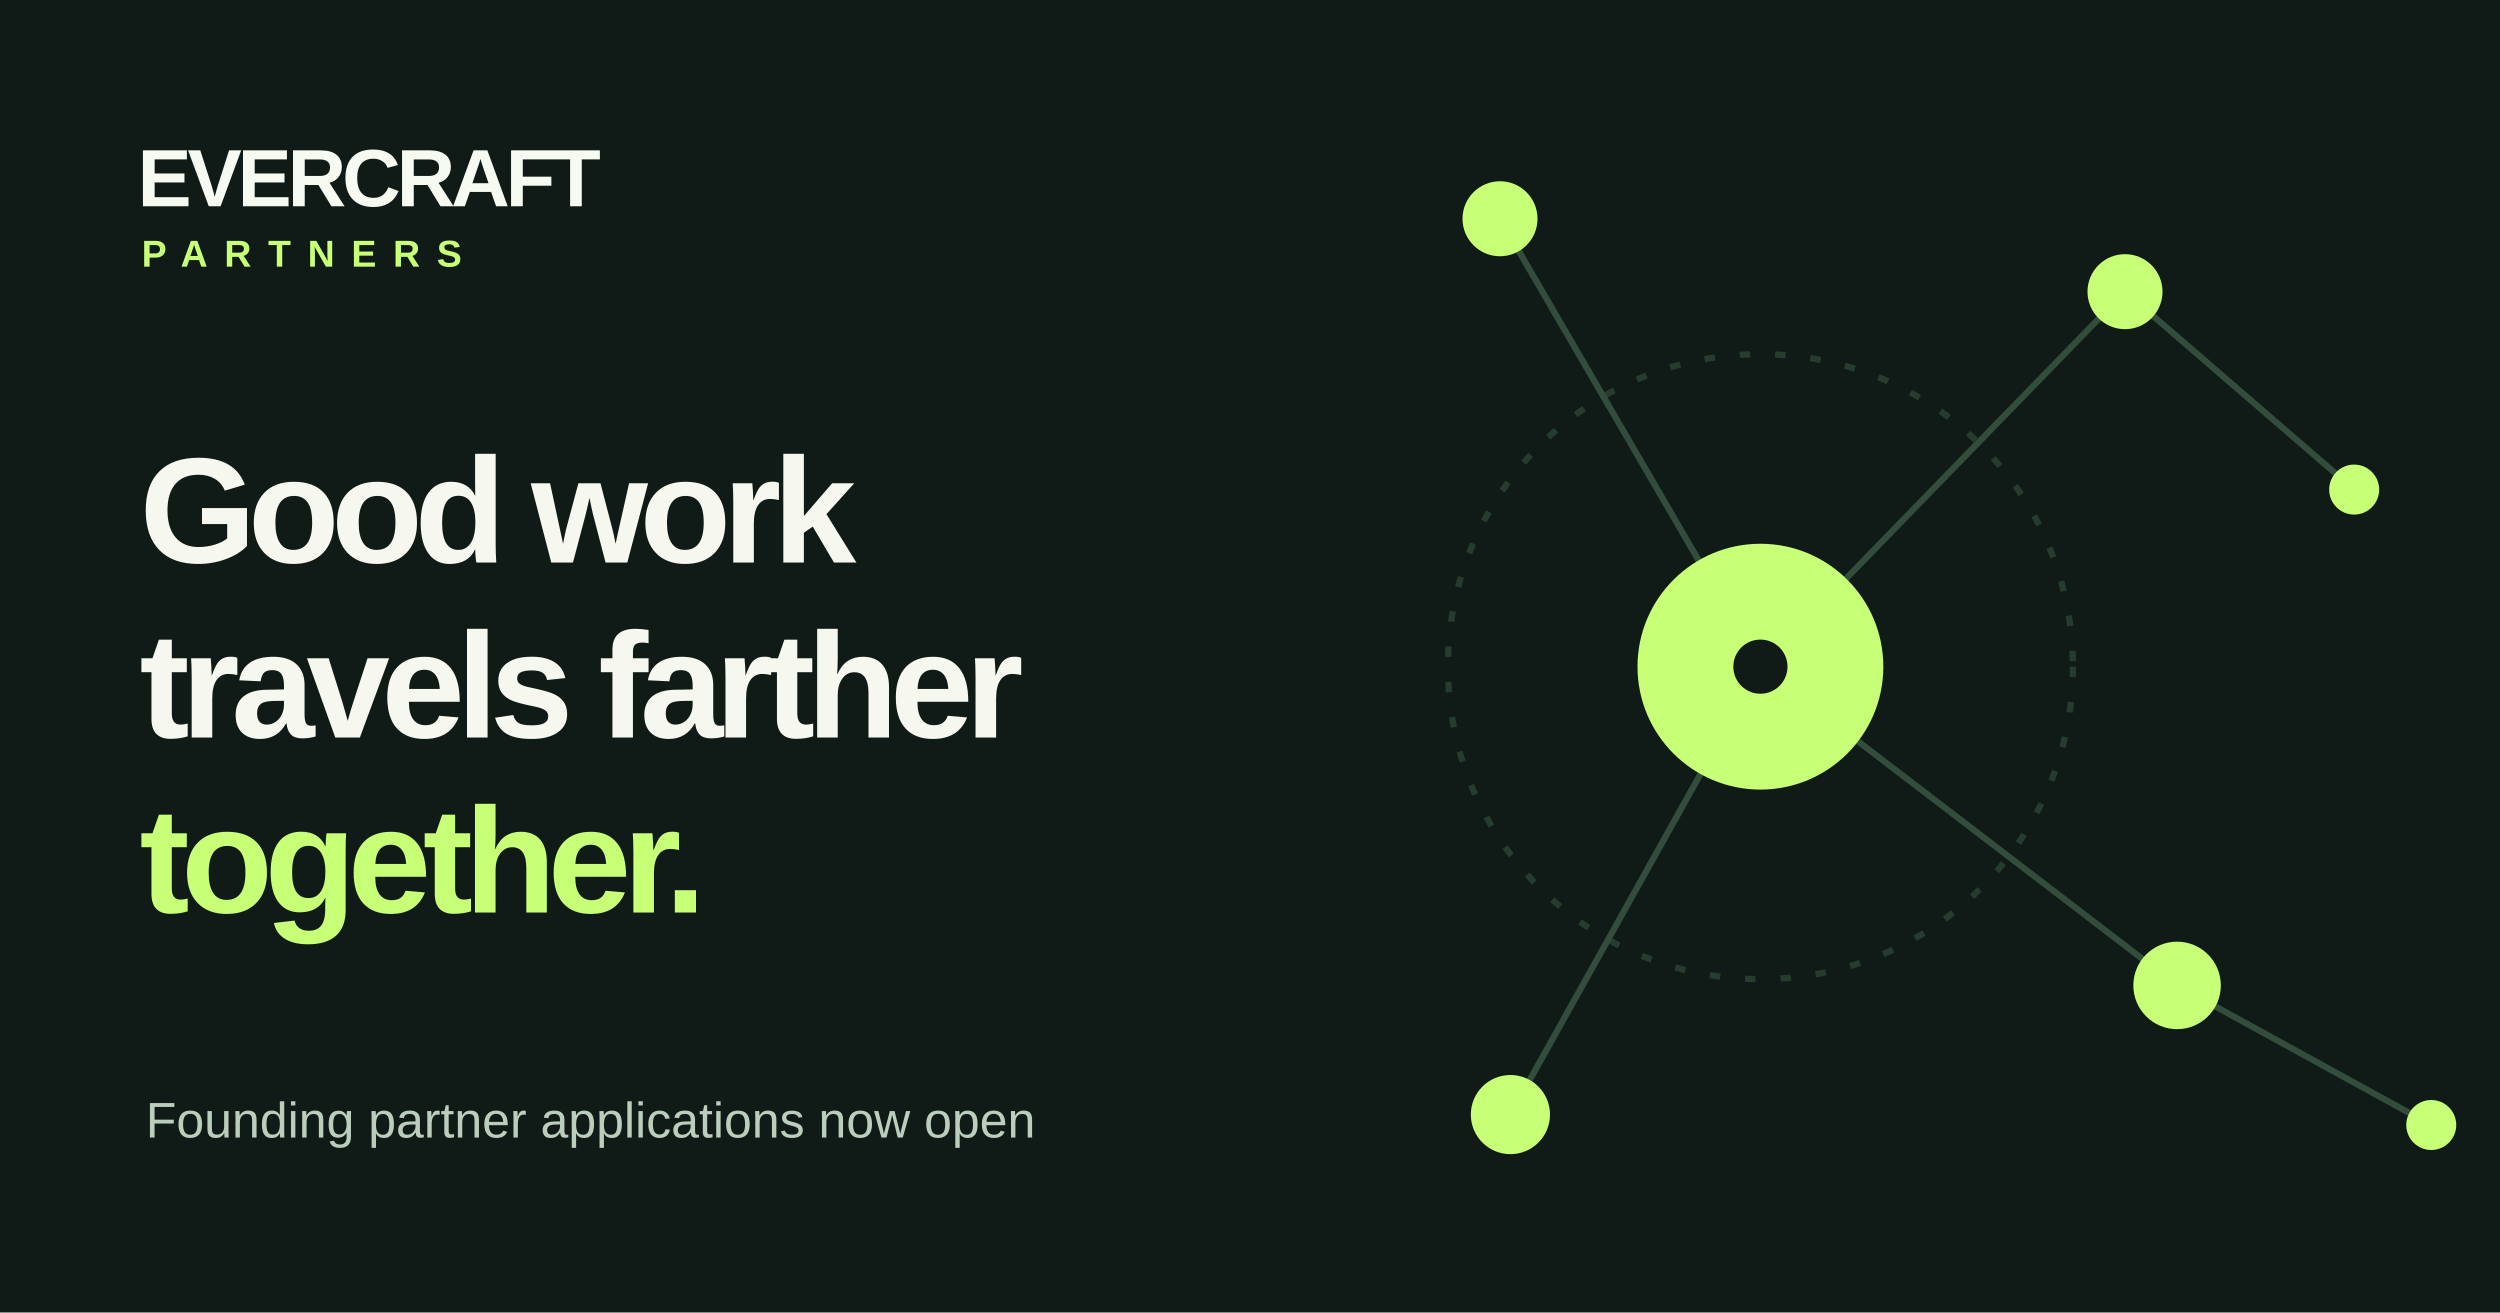
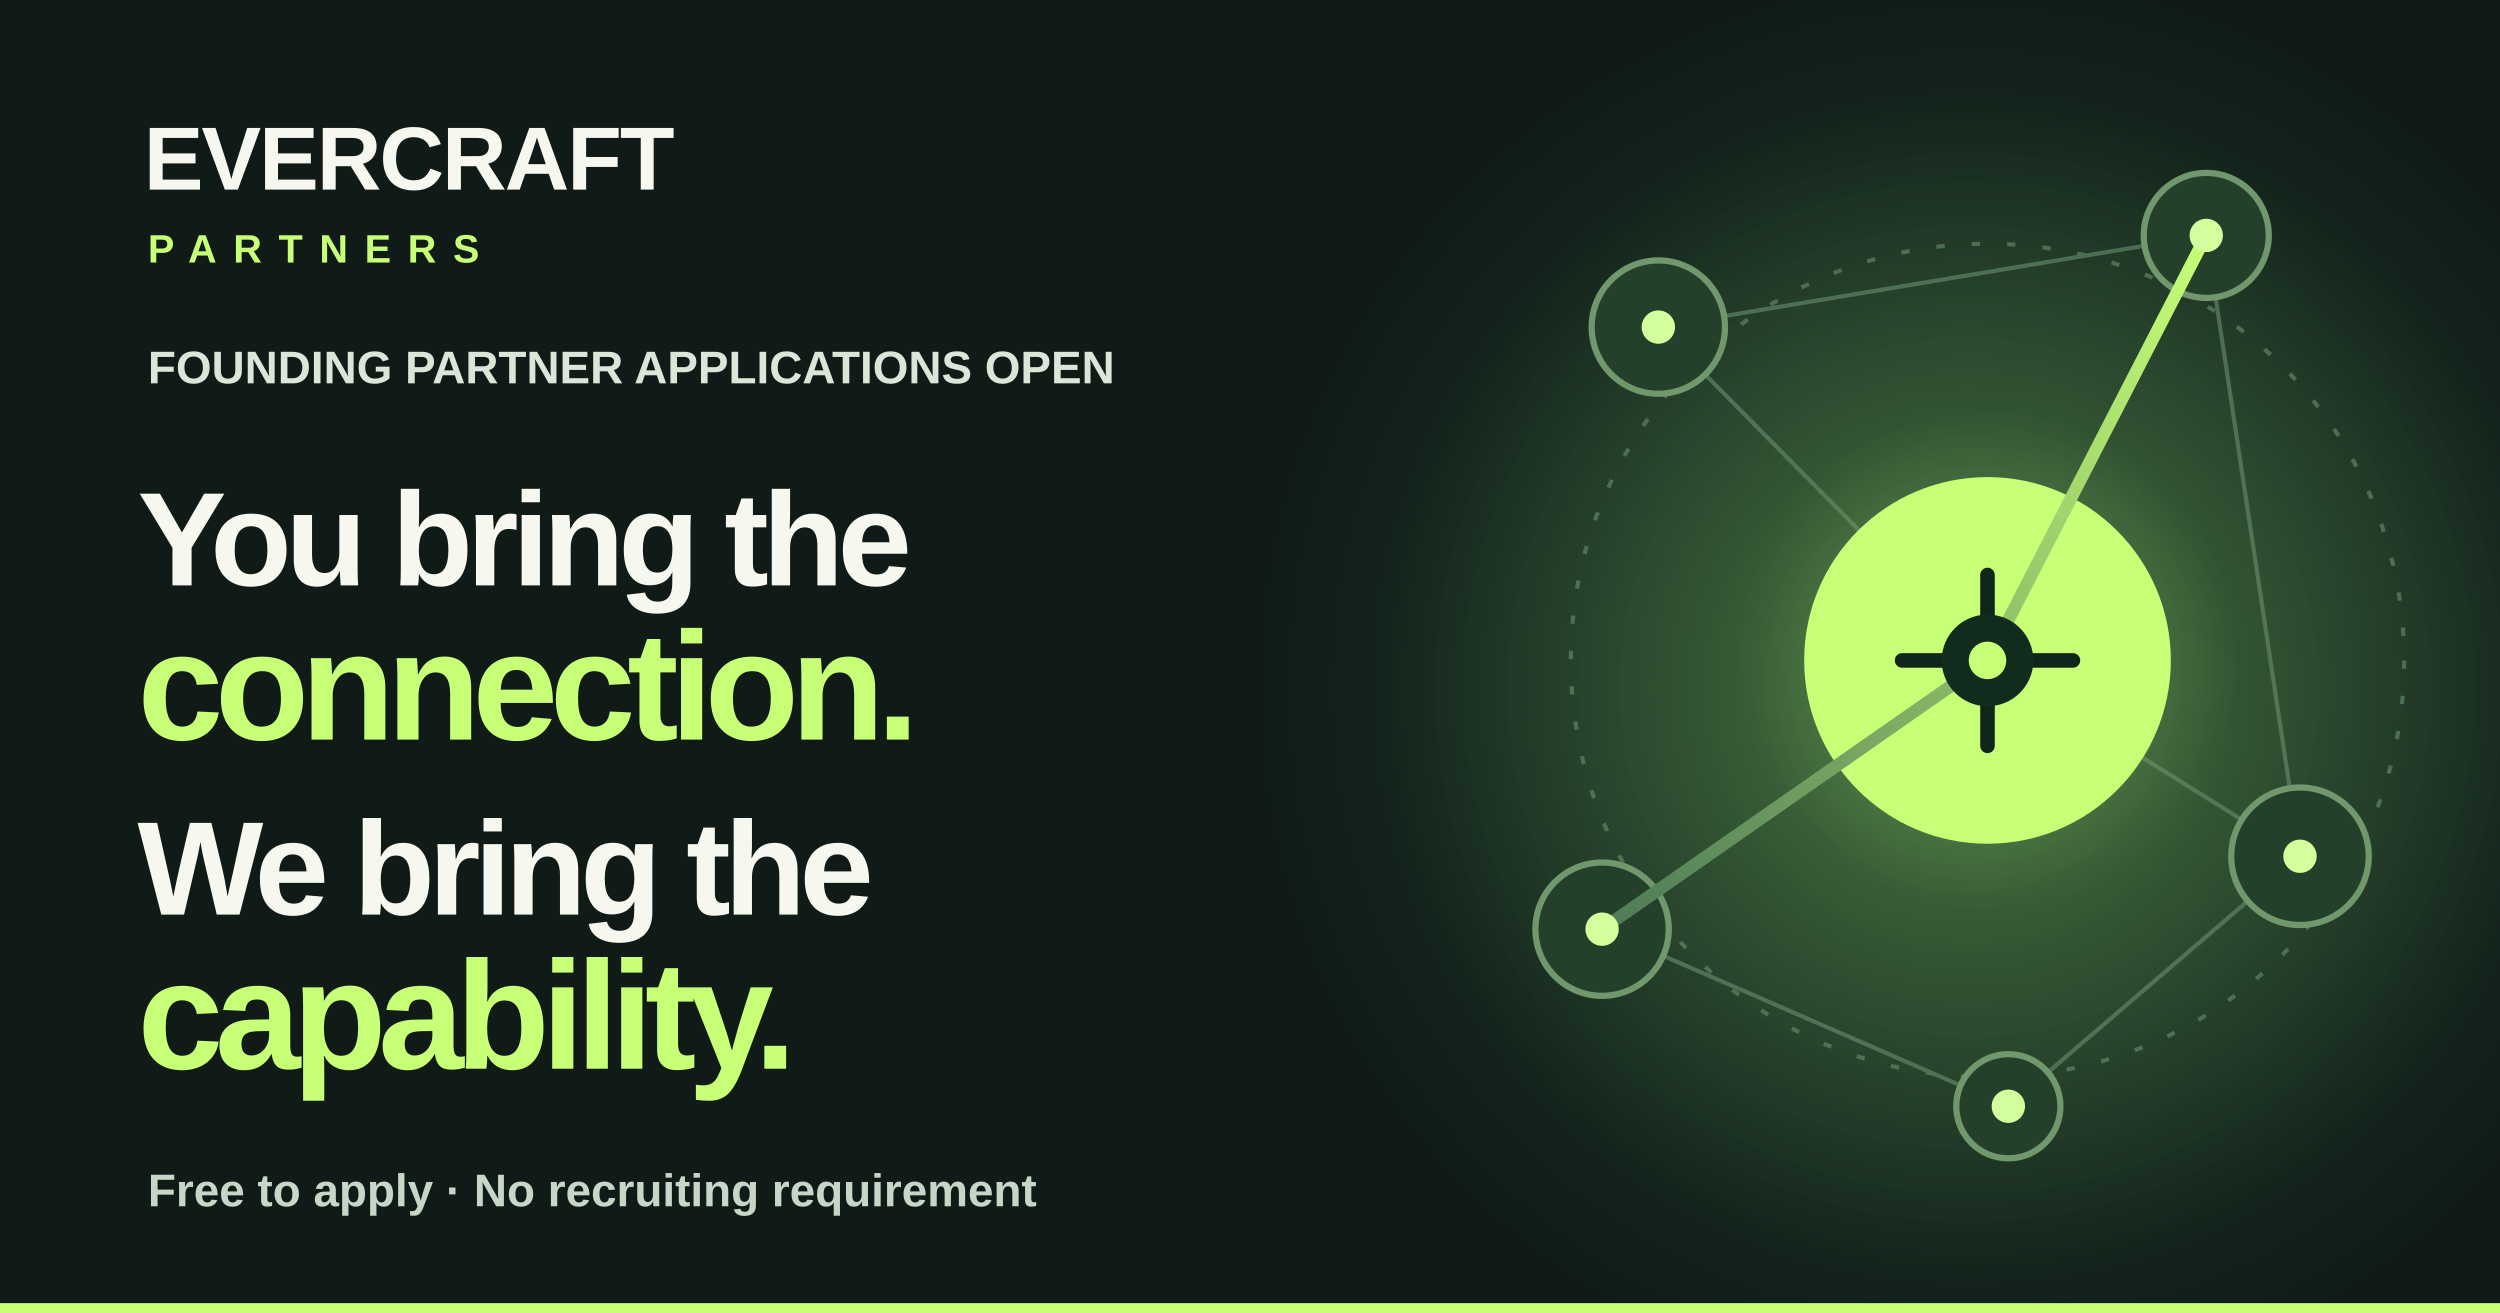
- <svg xmlns="http://www.w3.org/2000/svg" viewBox="0 0 1200 630" role="img" aria-labelledby="title">
+ <svg xmlns="http://www.w3.org/2000/svg" viewBox="0 0 1200 630" role="img" aria-labelledby="title desc">
+   <defs>
+     <radialGradient id="a">
+       <stop stop-color="#234d33" />
+       <stop offset="1" stop-color="#101b18" />
+     </radialGradient>
+     <radialGradient id="glow">
+       <stop stop-color="#c7ff77" stop-opacity=".25" />
+       <stop offset="1" stop-color="#c7ff77" stop-opacity="0" />
+     </radialGradient>
+     <linearGradient id="line" x1="0" x2="1" y1="1" y2="0">
+       <stop stop-color="#4e7957" />
+       <stop offset="1" stop-color="#c7ff77" />
+     </linearGradient>
+   </defs>
  <rect width="1200" height="630" fill="#101b18" />
-   <g stroke="#41634c" stroke-width="3" fill="none" opacity=".7">
-     <path d="M845 320 1020 140 1130 235M845 320 1045 473 1167 540M845 320 720 105M845 320 725 535" />
-     <circle cx="845" cy="320" r="150" stroke-dasharray="5 12" opacity=".65" />
+   <circle cx="945" cy="330" r="340" fill="url(#a)" />
+   <circle cx="945" cy="330" r="280" fill="url(#glow)" />
+   <path d="M0 628H1200" stroke="#c7ff77" stroke-width="5" />
+   <g font-family="Arial,Helvetica,sans-serif">
+     <text x="69" y="91" fill="#f6f8ef" font-size="43" font-weight="800" letter-spacing="-1">EVERCRAFT</text>
+     <text x="71" y="126" fill="#c7ff77" font-size="19" font-weight="800" letter-spacing="8">PARTNERS</text>
+     <text x="71" y="184" fill="#d9e6d8" font-size="22" font-weight="700">FOUNDING PARTNER APPLICATIONS OPEN</text>
+     <text x="66" y="281" fill="#f6f8ef" font-size="64" font-weight="800" letter-spacing="-3">You bring the</text>
+     <text x="66" y="355" fill="#c7ff77" font-size="74" font-weight="800" letter-spacing="-4">connection.</text>
+     <text x="66" y="439" fill="#f6f8ef" font-size="64" font-weight="800" letter-spacing="-3">We bring the</text>
+     <text x="66" y="513" fill="#c7ff77" font-size="74" font-weight="800" letter-spacing="-4">capability.</text>
+     <text x="71" y="579" fill="#c8d6c7" font-size="22" font-weight="600">Free to apply  ·  No recruiting requirement</text>
  </g>
-   <g fill="#c7ff77">
-     <circle cx="845" cy="320" r="59" />
-     <circle cx="1020" cy="140" r="18" />
-     <circle cx="1130" cy="235" r="12" />
-     <circle cx="1045" cy="473" r="21" />
-     <circle cx="1167" cy="540" r="12" />
-     <circle cx="720" cy="105" r="18" />
-     <circle cx="725" cy="535" r="19" />
+   <g fill="none" stroke="#648968" stroke-width="2" opacity=".65">
+     <circle cx="954" cy="317" r="200" stroke-dasharray="4 13" />
+     <path d="M954 317 796 157 1059 113 1104 411 964 531 769 446Z" />
+     <path d="M954 317 1059 113M954 317 769 446M954 317 1104 411" />
  </g>
-   <circle cx="845" cy="320" r="13" fill="#101b18" />
-   <g font-family="Arial,Helvetica,sans-serif">
-     <text x="66" y="99" fill="#f7faf0" font-size="39" font-weight="800" letter-spacing="-2">EVERCRAFT</text>
-     <text x="68" y="128" fill="#c7ff77" font-size="18" font-weight="800" letter-spacing="8">PARTNERS</text>
-     <text x="67" y="270" fill="#f6f8ef" font-size="72" font-weight="800" letter-spacing="-4">Good work</text>
-     <text x="67" y="354" fill="#f6f8ef" font-size="72" font-weight="800" letter-spacing="-4">travels farther</text>
-     <text x="67" y="438" fill="#c7ff77" font-size="72" font-weight="800" letter-spacing="-4">together.</text>
-     <text x="70" y="546" fill="#bbcebc" font-size="24">Founding partner applications now open</text>
+   <circle cx="954" cy="317" r="120" fill="url(#glow)" />
+   <g fill="#243f2a" stroke="#71986c" stroke-width="3">
+     <circle cx="796" cy="157" r="32" />
+     <circle cx="1059" cy="113" r="30" />
+     <circle cx="1104" cy="411" r="33" />
+     <circle cx="964" cy="531" r="25" />
+     <circle cx="769" cy="446" r="32" />
+     <circle cx="954" cy="317" r="88" fill="#c7ff77" stroke="none" />
  </g>
+   <path d="M954 317 1059 113M954 317 769 446" fill="none" stroke="url(#line)" stroke-width="6" stroke-linecap="round" />
+   <g fill="#d4ff9d">
+     <circle cx="796" cy="157" r="8" />
+     <circle cx="1059" cy="113" r="8" />
+     <circle cx="1104" cy="411" r="8" />
+     <circle cx="964" cy="531" r="8" />
+     <circle cx="769" cy="446" r="8" />
+   </g>
+   <g stroke="#10261a" stroke-width="7" stroke-linecap="round">
+     <path d="M913 317h82M954 276v82" />
+   </g>
+   <circle cx="954" cy="317" r="22" fill="#112c1c" />
+   <circle cx="954" cy="317" r="9" fill="#c7ff77" />
</svg>
